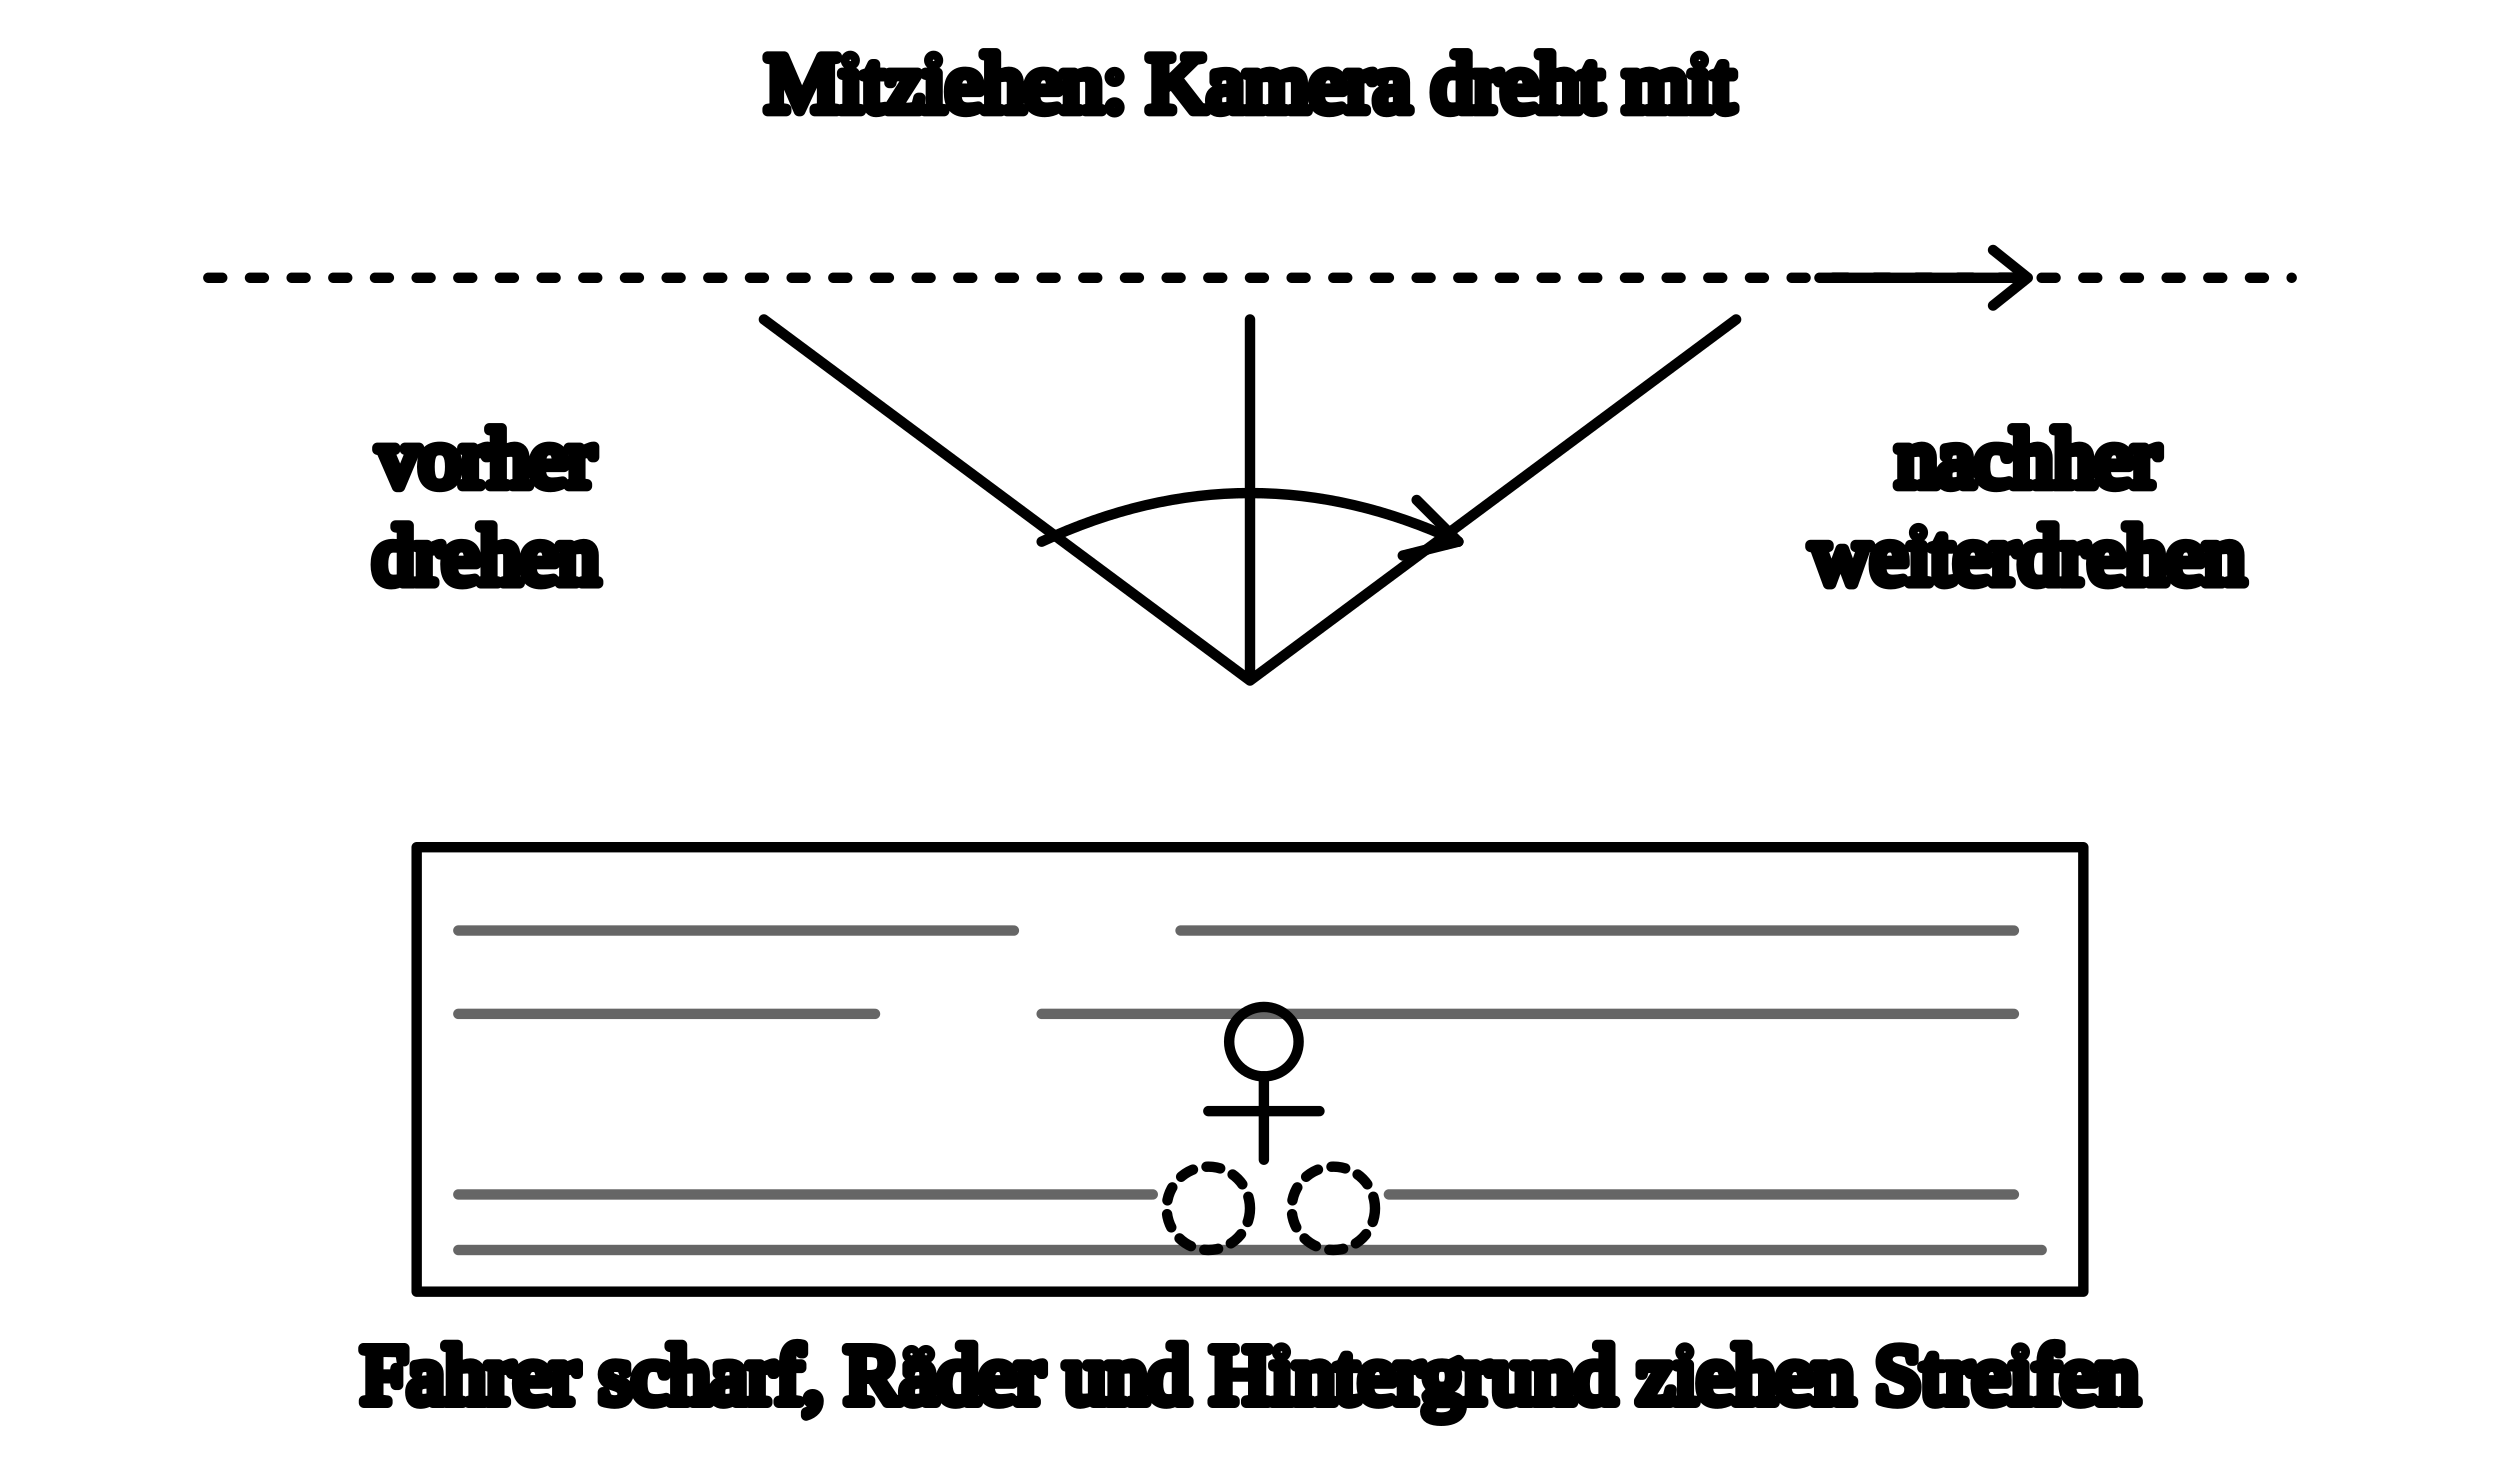
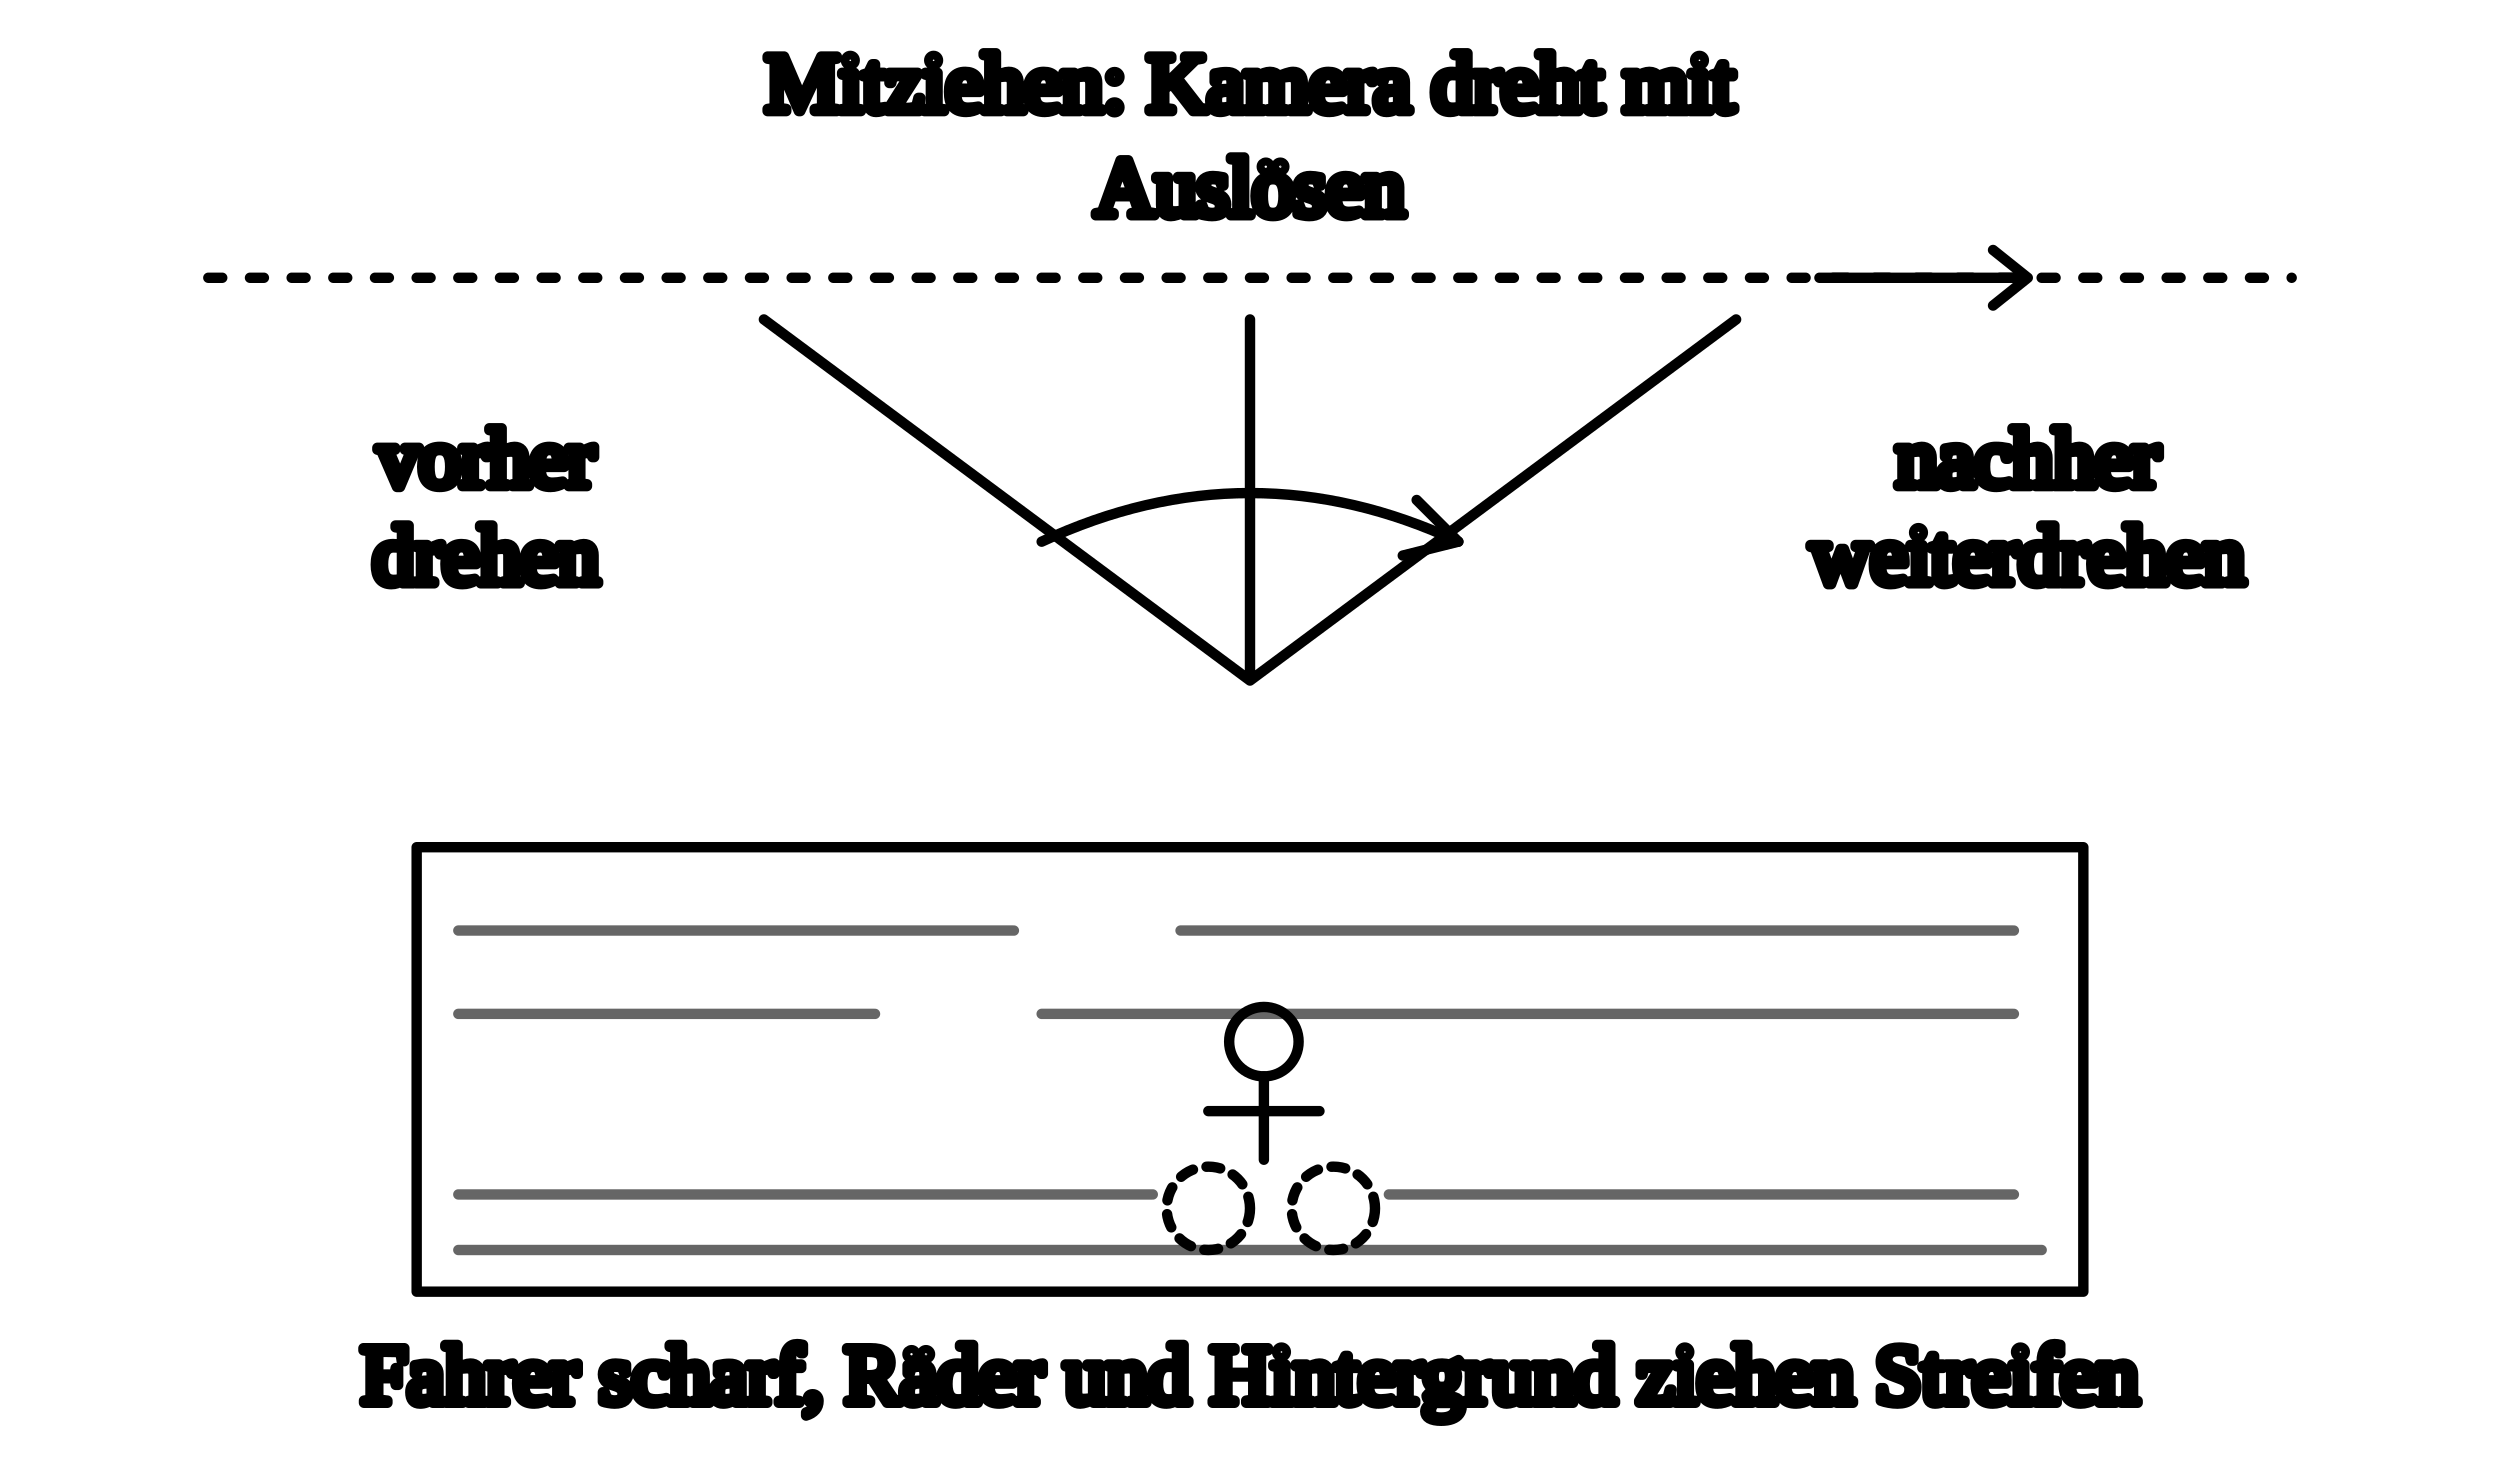
<svg xmlns="http://www.w3.org/2000/svg" viewBox="0 0 360 210" fill="none" stroke="currentColor" stroke-width="1.5" stroke-linecap="round" stroke-linejoin="round">
  <text x="180" y="16" text-anchor="middle" class="h">Mitziehen: Kamera dreht mit</text>
  <line x1="30" y1="40" x2="330" y2="40" class="m" stroke-dasharray="2 4" />
  <circle cx="110" cy="40" r="5" class="mf" stroke="none" />
-   <circle cx="180" cy="40" r="5" class="mf" stroke="none" />
-   <circle cx="250" cy="40" r="5" class="af" stroke="none" />
+   <circle cx="180" cy="40" r="5" class="af" stroke="none" />
+   <circle cx="250" cy="40" r="5" class="mf" stroke="none" />
  <path d="M262 40 h30 m-5 -4 l5 4 l-5 4" class="a" />
  <rect x="174" y="98" width="12" height="9" class="af" stroke="none" />
  <path d="M180 98 L110 46 M180 98 L180 46 M180 98 L250 46" class="m" />
  <path d="M150 78 q30 -14 60 0" class="a" />
  <path d="M204 72 l6 6 l-8 2" class="a" />
  <text x="70" y="70" text-anchor="middle" class="m">vorher</text>
  <text x="70" y="84" text-anchor="middle" class="m">drehen</text>
  <text x="292" y="70" text-anchor="middle" class="m">nachher</text>
  <text x="292" y="84" text-anchor="middle" class="m">weiterdrehen</text>
+   <text x="180" y="31" text-anchor="middle" class="a">Auslösen</text>
  <rect x="60" y="122" width="240" height="64" />
  <g class="m" stroke-opacity="0.6">
    <path d="M66 134 h80 M170 134 h120 M66 146 h60 M150 146 h140 M66 172 h100 M200 172 h90 M66 180 h228" />
  </g>
  <circle cx="182" cy="150" r="5" />
  <path d="M182 155 v12 M174 160 h16" />
  <circle cx="174" cy="174" r="6" class="m" stroke-dasharray="2 2" />
  <circle cx="192" cy="174" r="6" class="m" stroke-dasharray="2 2" />
  <text x="180" y="202" text-anchor="middle" class="m">Fahrer scharf, Räder und Hintergrund ziehen Streifen</text>
</svg>
